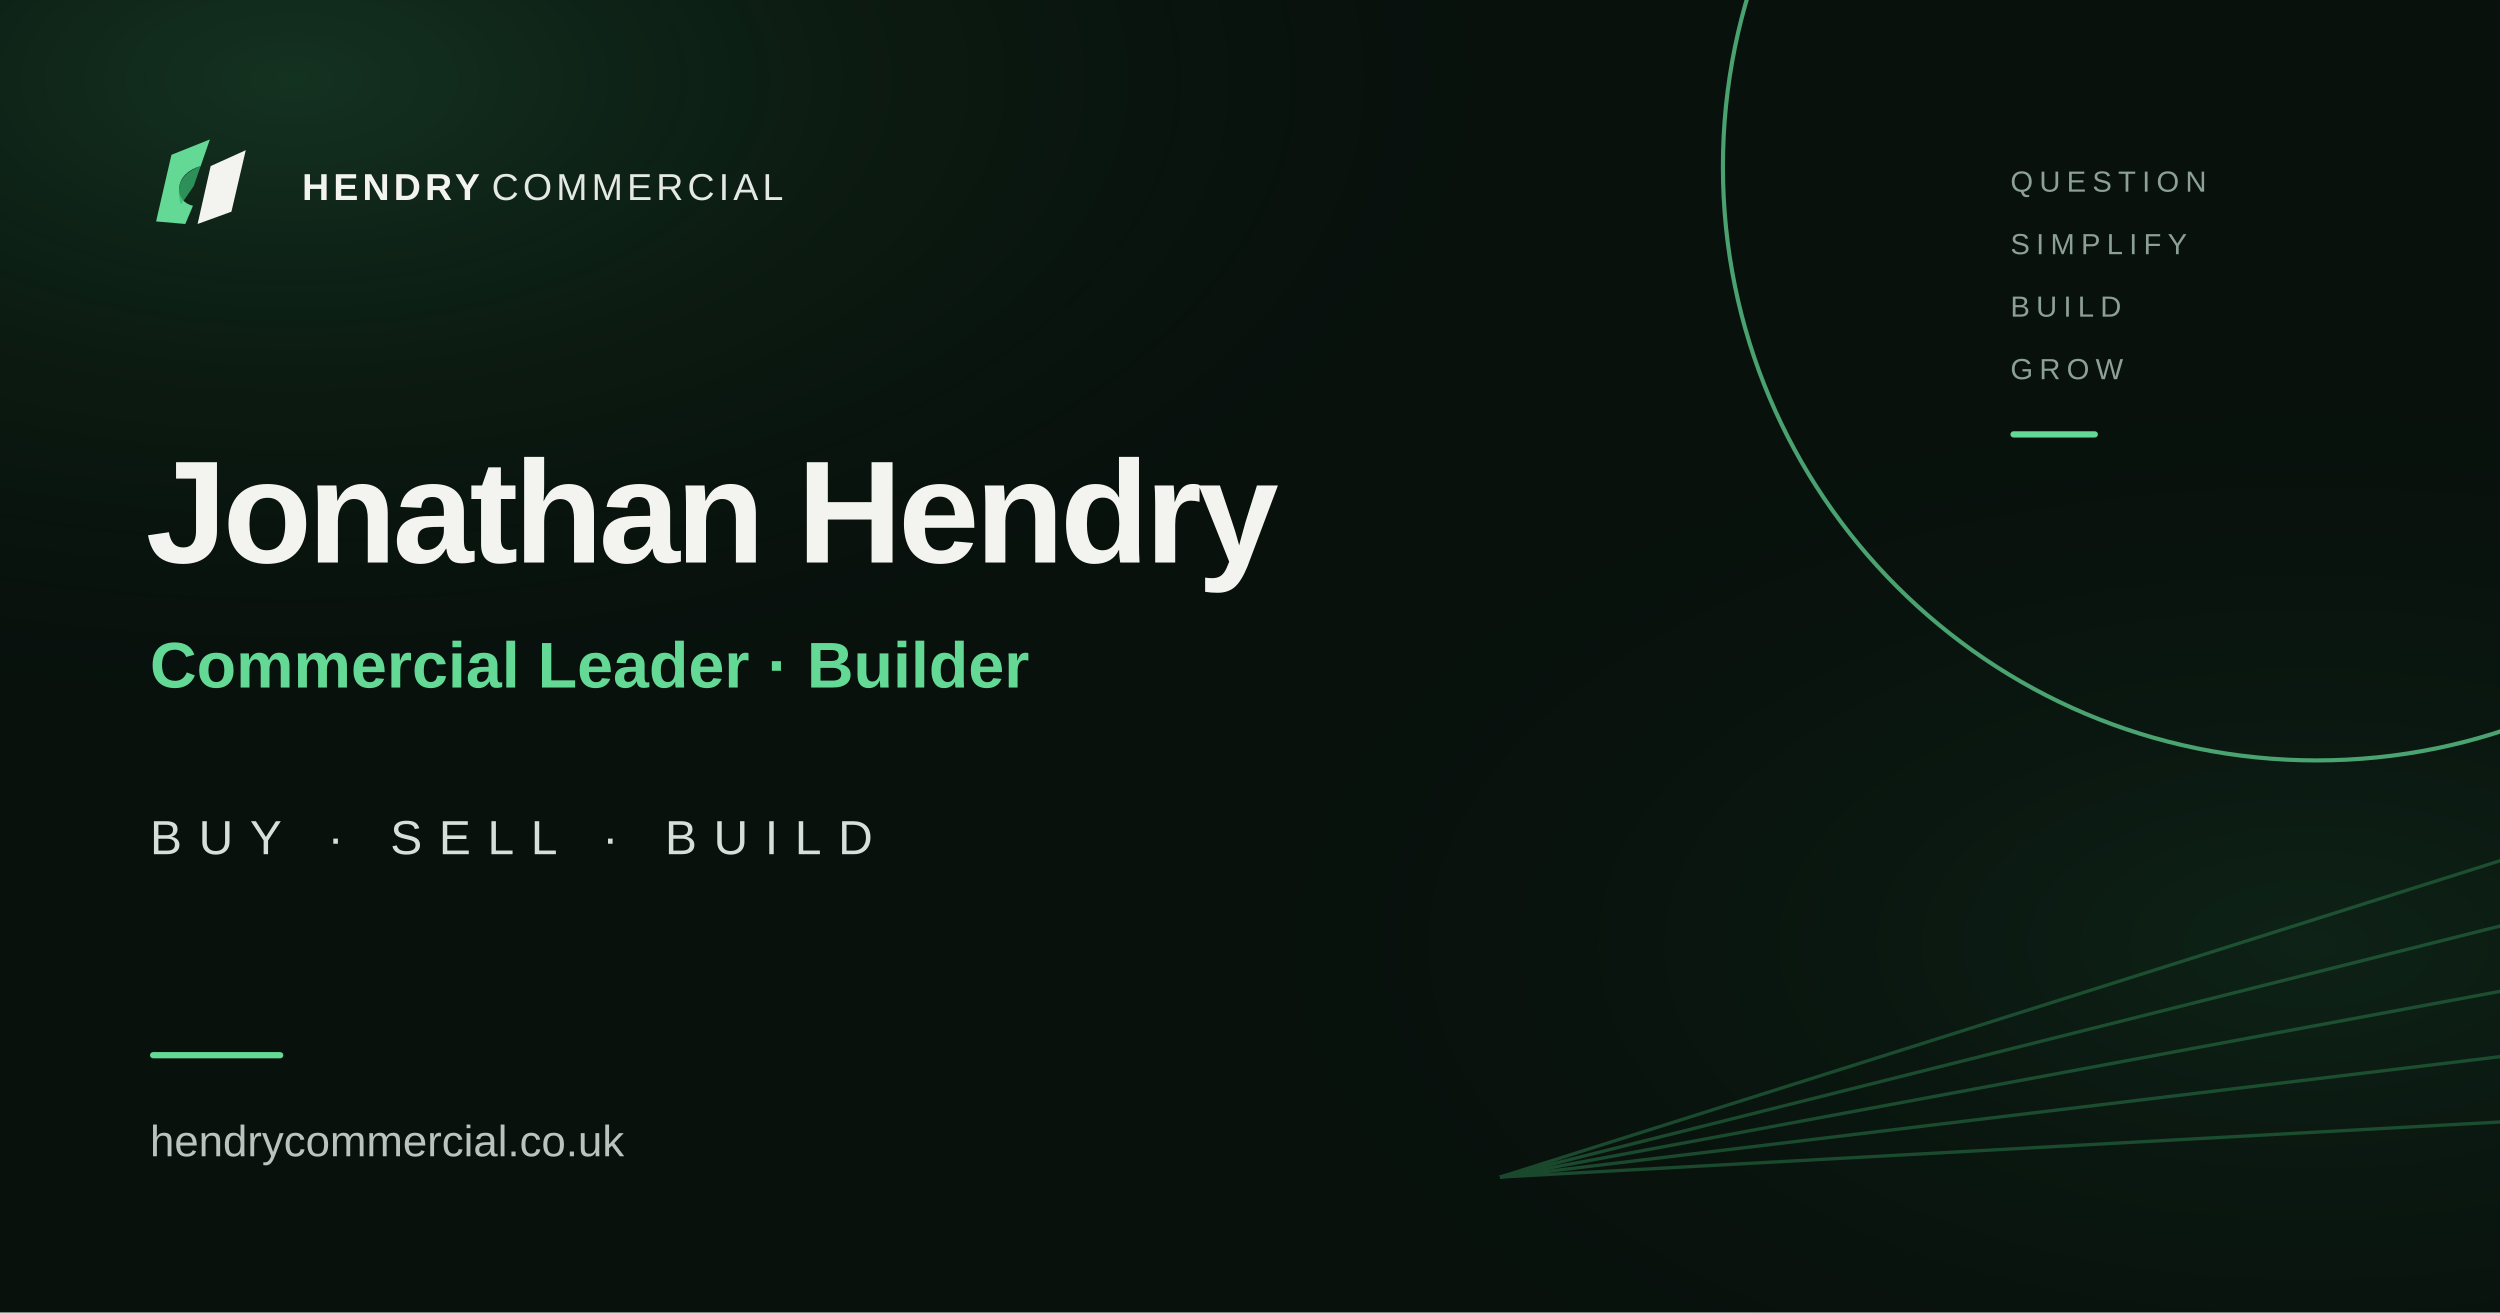
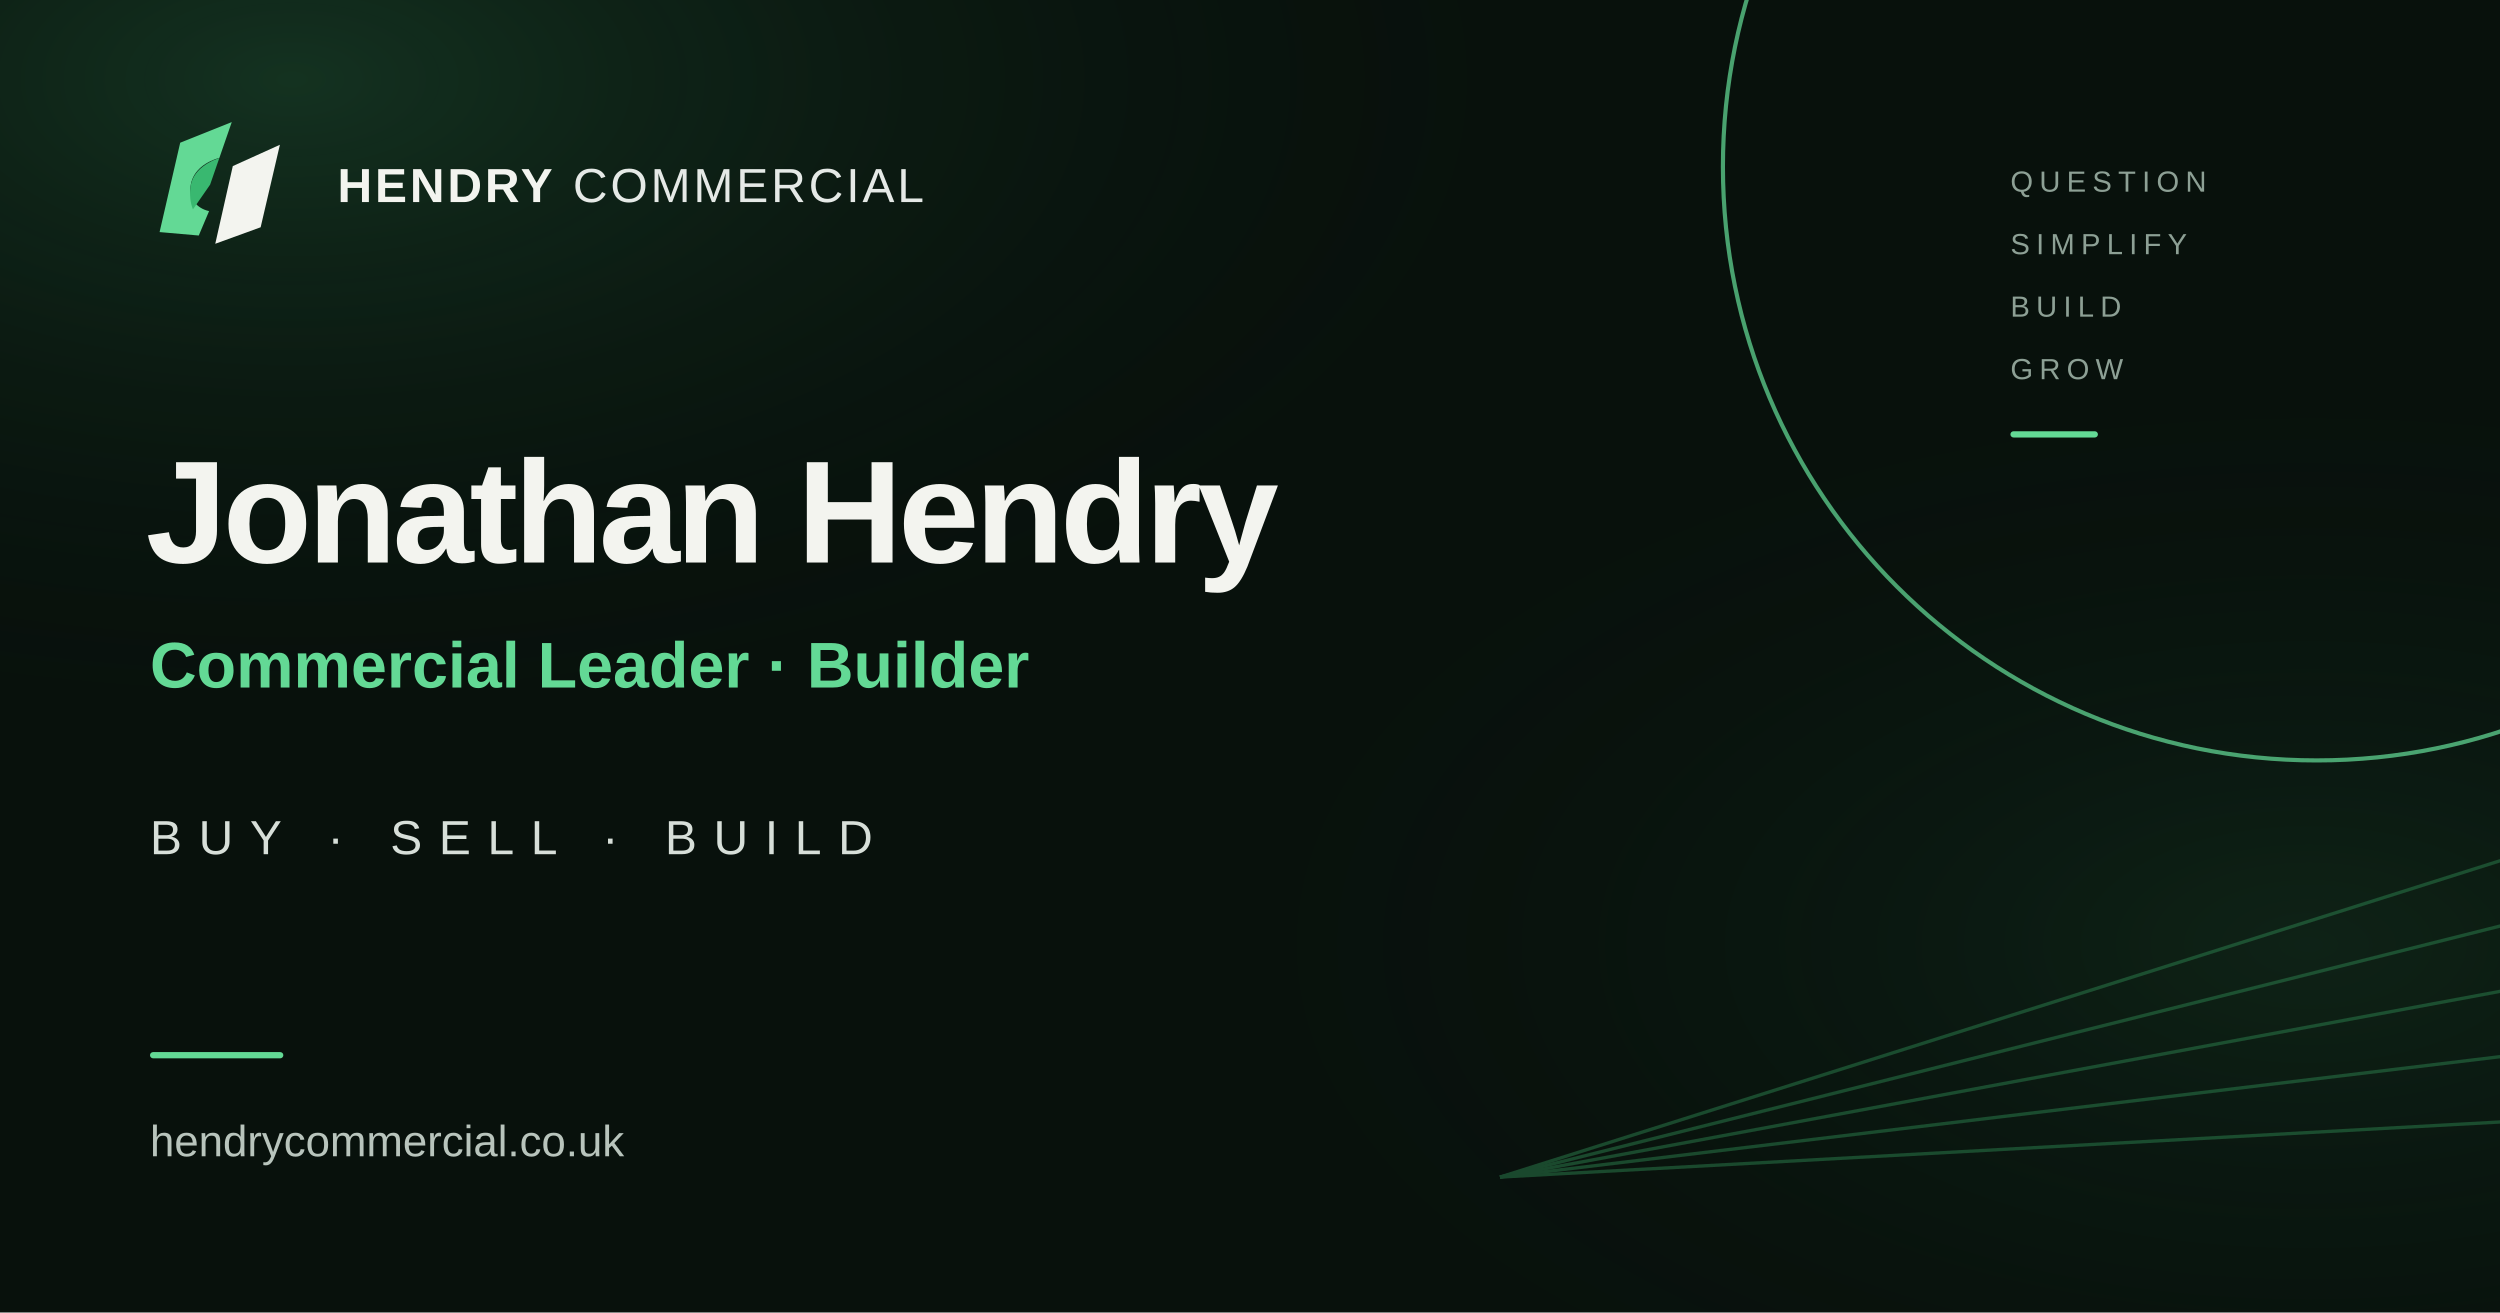
<svg xmlns="http://www.w3.org/2000/svg" width="1200" height="630" viewBox="0 0 1200 630">
  <defs>
    <radialGradient id="g1" cx="0.12" cy="0.06" r="0.5">
      <stop offset="0" stop-color="#2f8050" stop-opacity=".30" />
      <stop offset="1" stop-color="#08110c" stop-opacity="0" />
    </radialGradient>
    <radialGradient id="g2" cx="0.92" cy="0.72" r="0.45">
      <stop offset="0" stop-color="#2f8050" stop-opacity=".16" />
      <stop offset="1" stop-color="#08110c" stop-opacity="0" />
    </radialGradient>
  </defs>
  <rect width="1200" height="630" fill="#08110c" />
  <rect width="1200" height="630" fill="url(#g1)" />
  <rect width="1200" height="630" fill="url(#g2)" />
  <g opacity=".72" fill="none" stroke="#63d995">
    <circle cx="1112" cy="80" r="285" stroke-width="2" />
  </g>
  <g opacity=".45" fill="none" stroke="#2f8b54" stroke-width="1.6">
    <path d="M720 565 L1210 410" />
    <path d="M720 565 L1210 442" />
    <path d="M720 565 L1210 474" />
    <path d="M720 565 L1210 506" />
    <path d="M720 565 L1210 538" />
  </g>
-   <g transform="translate(70 62)">
-     <g transform="scale(1.23)">
+   <g transform="translate(70 52)">
+     <g transform="scale(1.65)">
      <path d="M4 36L10 10L25 4L21.4 14.4C16.5 15.8 13.4 18.8 13 22.8C12.6 26.3 14.8 29.1 18.4 29.9L15.4 37Z" fill="#63d995" />
-       <path d="M13 22.8C13.5 19.1 16.4 16.2 21.4 14.4L18.7 22.2L13.7 29.4C12.9 27.4 12.7 25.1 13 22.8Z" fill="#39b870" opacity=".72" />
-       <path d="M20.2 37L25.3 14.4L39 8.2L33.4 32.2Z" fill="#f3f4ef" />
+       <path d="M13 22.8C13.5 19.1 16.4 16.2 21.4 14.4L18.7 22.2L13.7 29.4C12.9 27.4 12.7 25.1 13 22.8Z" fill="#39b870" />
+       <path d="M20.2 37L25.3 14.4L39 8.2L33.4 32.2Z" fill="#f3f4ef" transform="translate(0 2.4)" />
    </g>
-     <text x="75" y="34" fill="#f3f4ef" font-family="Arial, Helvetica, sans-serif" font-weight="700" font-size="18" letter-spacing="2">HENDRY</text>
-     <text x="166" y="34" fill="#e5e9e6" font-family="Arial, Helvetica, sans-serif" font-weight="400" font-size="18" letter-spacing="2">COMMERCIAL</text>
+     <text x="92" y="45" fill="#f3f4ef" font-family="Arial, Helvetica, sans-serif" font-weight="700" font-size="23" letter-spacing="1.4">HENDRY</text>
+     <text x="205" y="45" fill="#e5e9e6" font-family="Arial, Helvetica, sans-serif" font-weight="400" font-size="23" letter-spacing="1.4">COMMERCIAL</text>
  </g>
  <g fill="#8da095" font-family="Arial, Helvetica, sans-serif" font-size="14" letter-spacing="3">
    <text x="965" y="92">QUESTION</text>
    <text x="965" y="122">SIMPLIFY</text>
    <text x="965" y="152">BUILD</text>
    <text x="965" y="182">GROW</text>
  </g>
  <rect x="965" y="207" width="42" height="3" rx="1.5" fill="#63d995" />
  <text x="70" y="270" fill="#f3f4ef" font-family="Arial, Helvetica, sans-serif" font-weight="700" font-size="70" letter-spacing="-2">Jonathan Hendry</text>
  <text x="72" y="330" fill="#63d995" font-family="Arial, Helvetica, sans-serif" font-weight="700" font-size="31">Commercial Leader · Builder</text>
  <text x="72" y="410" fill="#d7dfd9" font-family="Arial, Helvetica, sans-serif" font-size="23" letter-spacing="8">BUY  ·  SELL  ·  BUILD</text>
  <rect x="72" y="505" width="64" height="3" rx="1.5" fill="#63d995" />
  <text x="72" y="555" fill="#b8c4bc" font-family="Arial, Helvetica, sans-serif" font-size="21">hendrycommercial.co.uk</text>
</svg>
